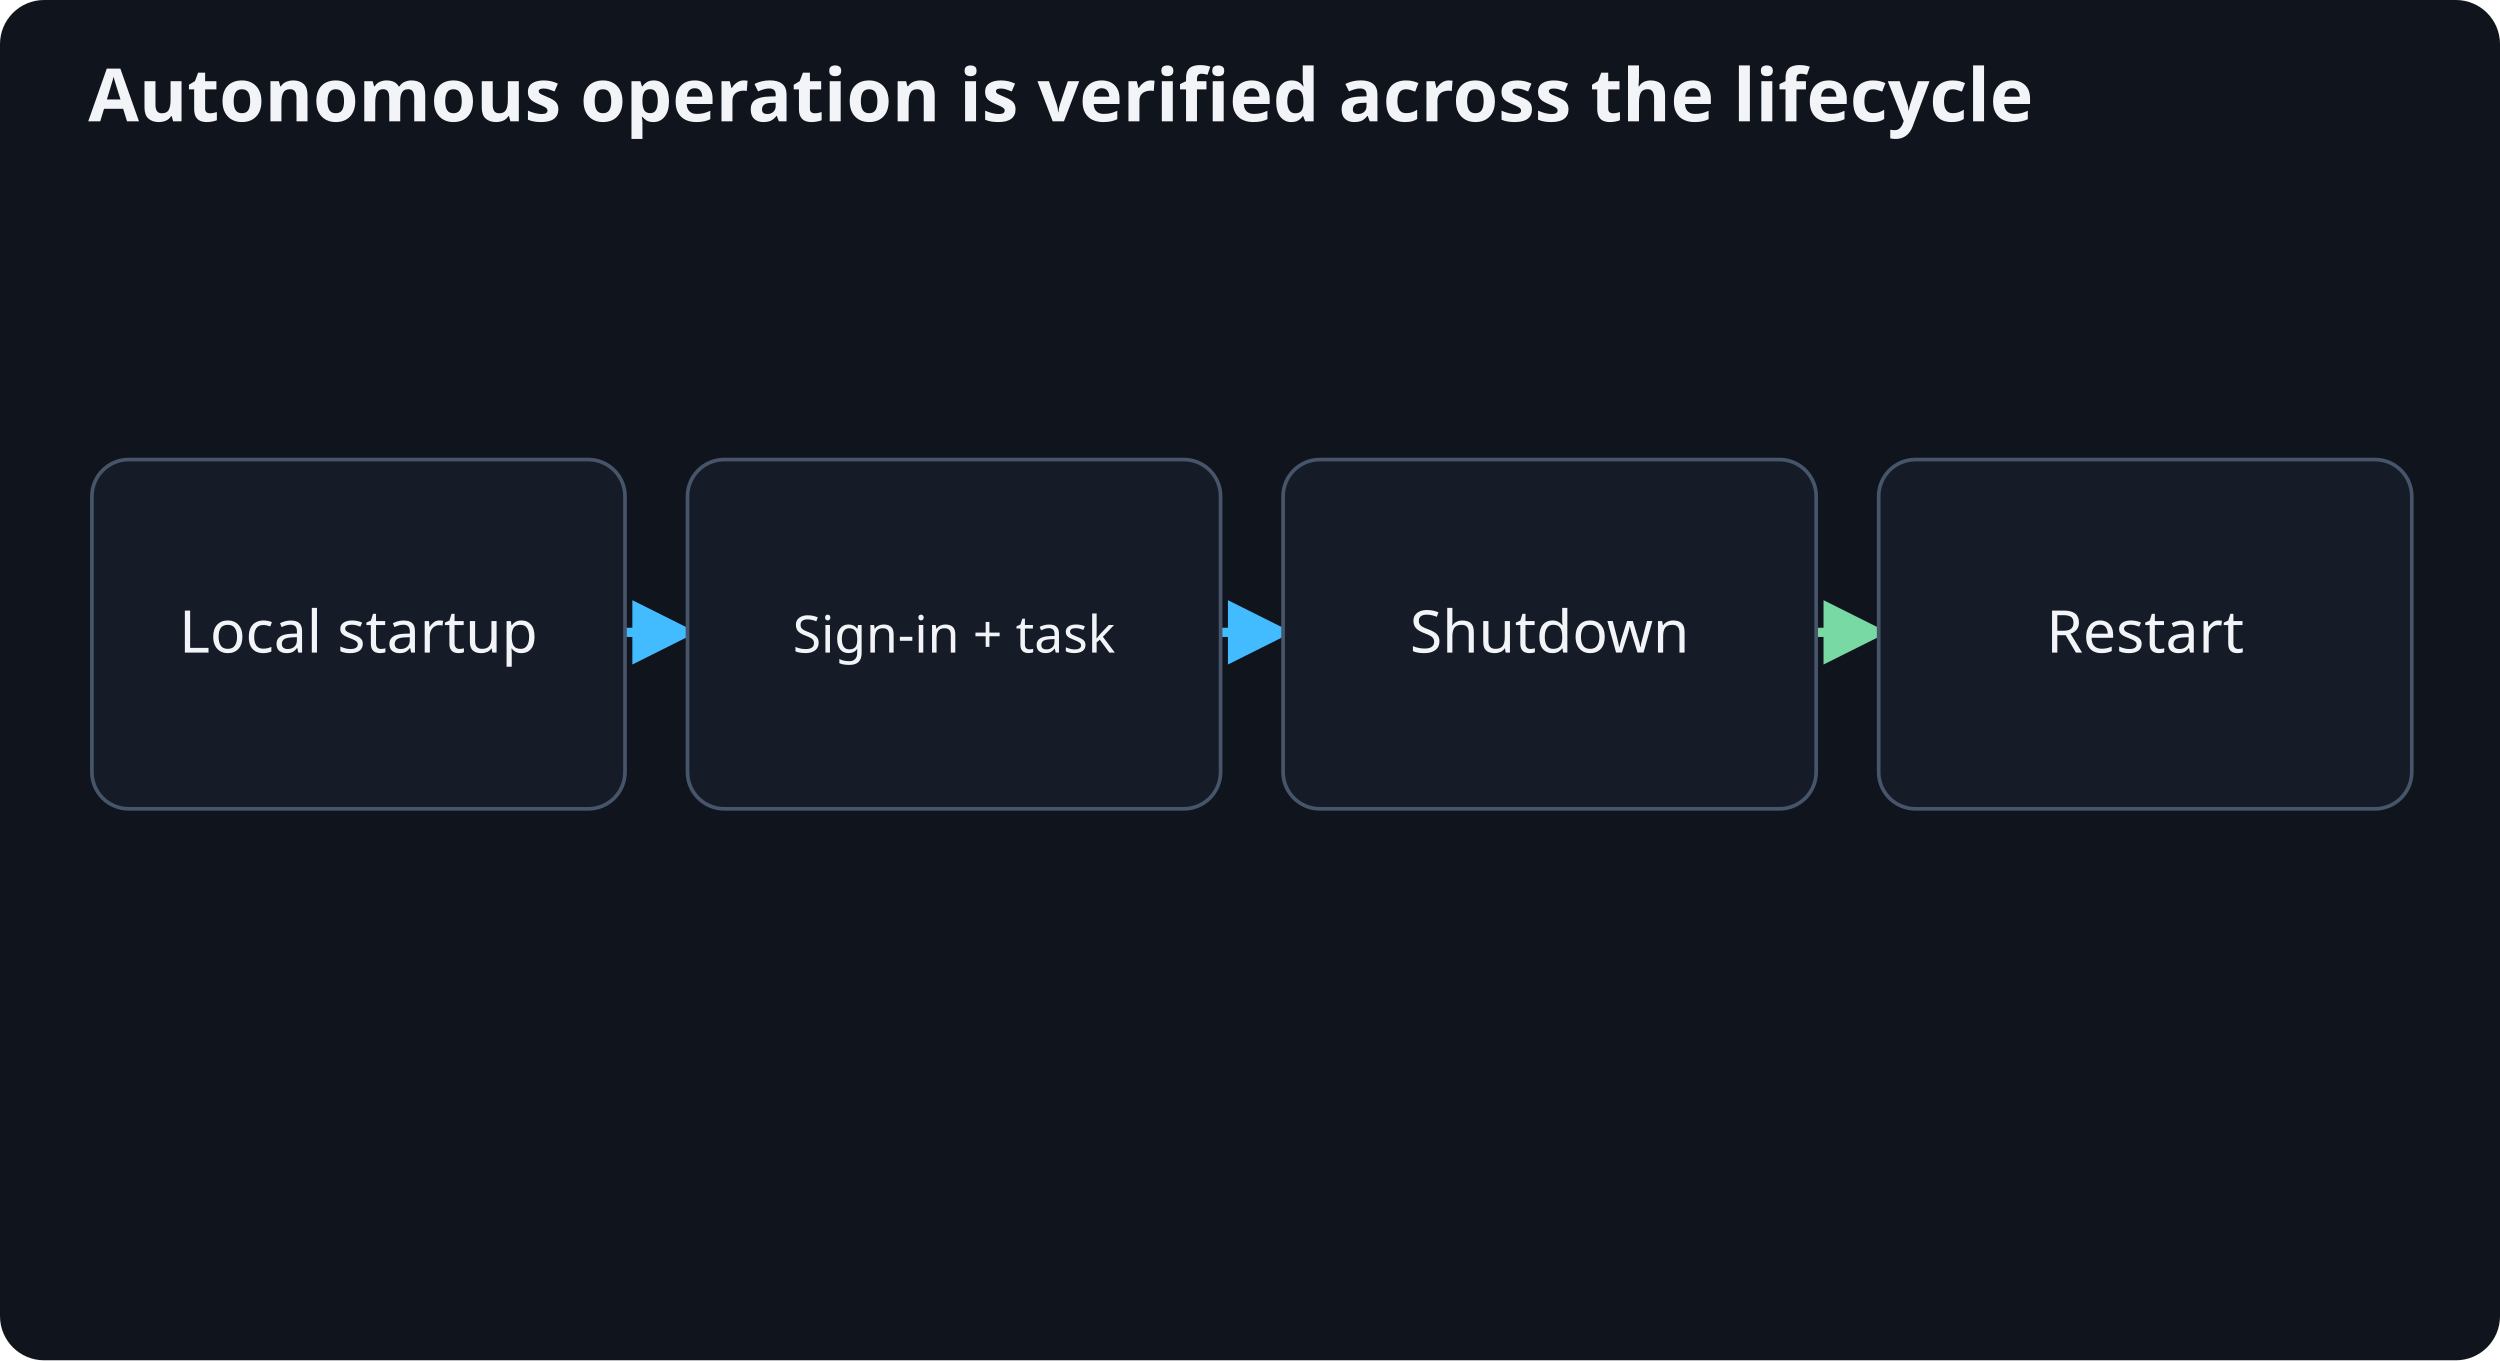
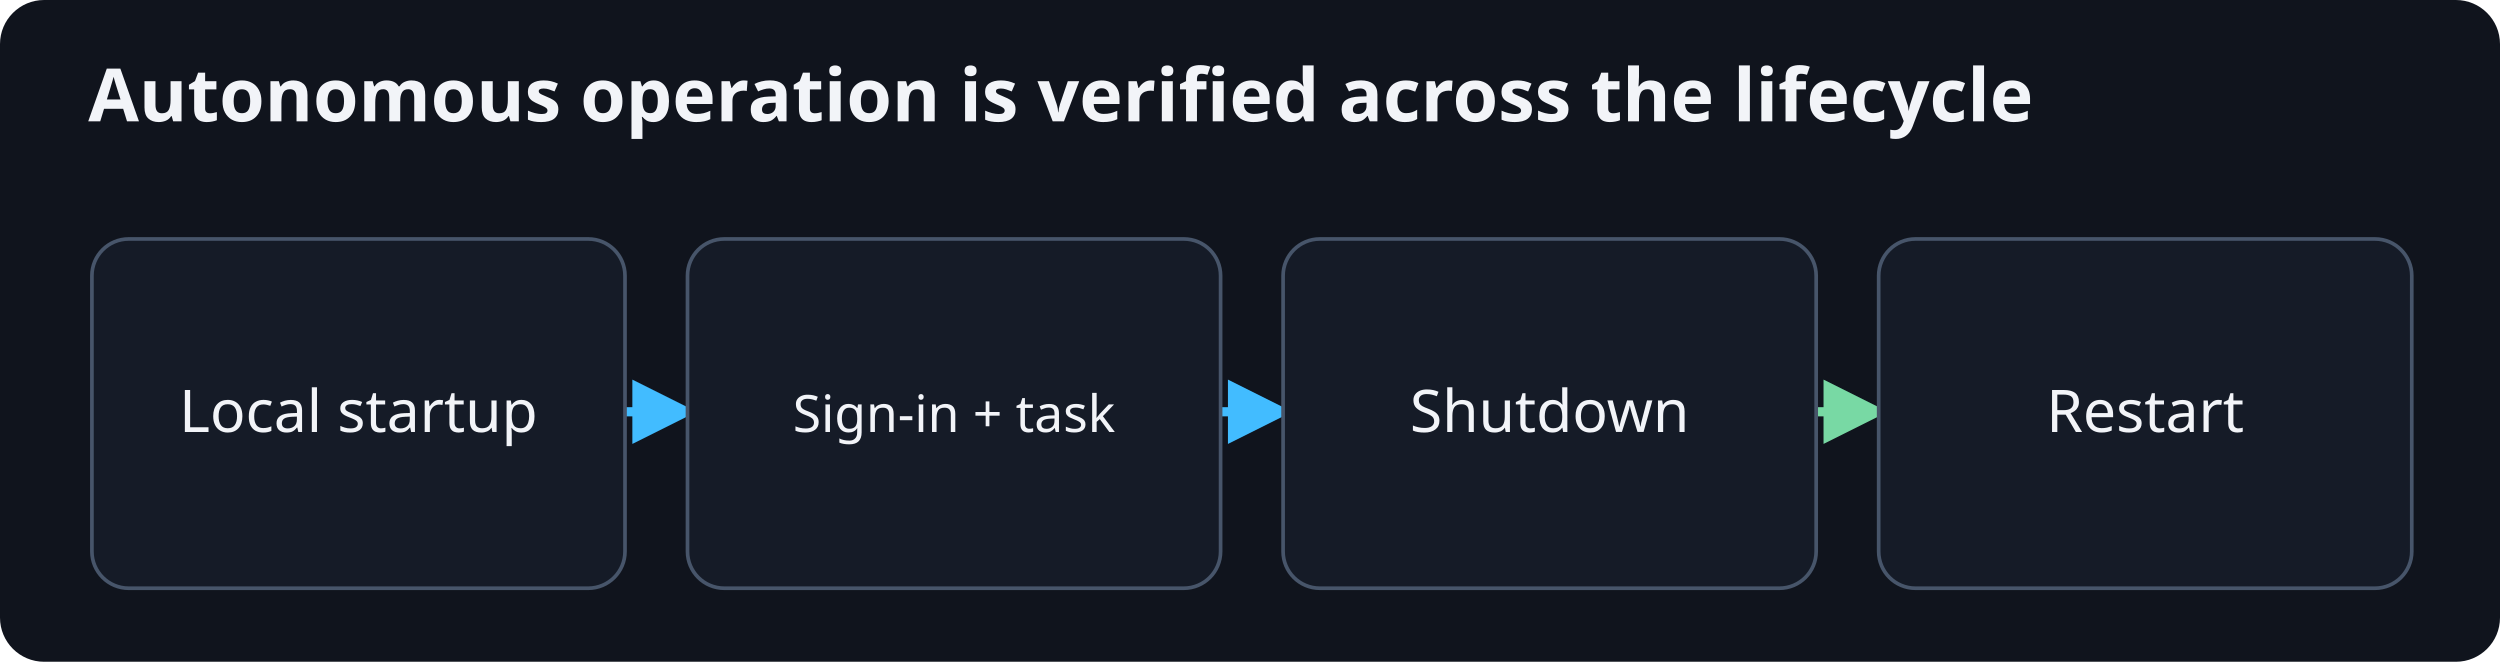
- <svg xmlns="http://www.w3.org/2000/svg" viewBox="0 0 680 370" role="img">
+ <svg xmlns="http://www.w3.org/2000/svg" viewBox="0 0 680 180" role="img">
  <defs>
    <marker id="blue" markerWidth="7" markerHeight="7" refX="6" refY="3.5" orient="auto-start-reverse">
      <path d="M0 0L7 3.5L0 7Z" fill="#42bcff" />
    </marker>
    <marker id="green" markerWidth="7" markerHeight="7" refX="6" refY="3.5" orient="auto-start-reverse">
      <path d="M0 0L7 3.5L0 7Z" fill="#78d9a4" />
    </marker>
    <marker id="orange" markerWidth="7" markerHeight="7" refX="6" refY="3.5" orient="auto-start-reverse">
      <path d="M0 0L7 3.5L0 7Z" fill="#ffae63" />
    </marker>
  </defs>
-   <rect width="680" height="370" rx="12" fill="#10141d" />
+   <rect width="680" height="180" rx="12" fill="#10141d" />
  <g font-family="system-ui,sans-serif" fill="#f2f4f8">
    <text x="24" y="33" font-weight="700" font-size="20">Autonomous operation is verified across the lifecycle</text>
-     <path d="M170 172H187" fill="none" stroke="#42bcff" stroke-width="2.5" marker-end="url(#blue)" />
-     <path d="M332 172H349" fill="none" stroke="#42bcff" stroke-width="2.5" marker-end="url(#blue)" />
-     <path d="M494 172H511" fill="none" stroke="#78d9a4" stroke-width="2.5" marker-end="url(#green)" />
-     <rect x="25" y="125" width="145" height="95" rx="10" fill="#151b27" stroke="#47556a" />
-     <text x="97.5" y="177.5" text-anchor="middle" font-size="16">
+     <path transform="translate(0 -60)" d="M170 172H187" fill="none" stroke="#42bcff" stroke-width="2.5" marker-end="url(#blue)" />
+     <path transform="translate(0 -60)" d="M332 172H349" fill="none" stroke="#42bcff" stroke-width="2.5" marker-end="url(#blue)" />
+     <path transform="translate(0 -60)" d="M494 172H511" fill="none" stroke="#78d9a4" stroke-width="2.5" marker-end="url(#green)" />
+     <rect transform="translate(0 -60)" x="25" y="125" width="145" height="95" rx="10" fill="#151b27" stroke="#47556a" />
+     <text transform="translate(0 -60)" x="97.5" y="177.5" text-anchor="middle" font-size="16">
      <tspan x="97.5" dy="0">Local startup</tspan>
    </text>
-     <rect x="187" y="125" width="145" height="95" rx="10" fill="#151b27" stroke="#47556a" />
-     <text x="259.5" y="177.5" text-anchor="middle" font-size="14">
+     <rect transform="translate(0 -60)" x="187" y="125" width="145" height="95" rx="10" fill="#151b27" stroke="#47556a" />
+     <text transform="translate(0 -60)" x="259.5" y="177.5" text-anchor="middle" font-size="14">
      <tspan x="259.5" dy="0">Sign-in + task</tspan>
    </text>
-     <rect x="349" y="125" width="145" height="95" rx="10" fill="#151b27" stroke="#47556a" />
-     <text x="421.5" y="177.5" text-anchor="middle" font-size="16">
+     <rect transform="translate(0 -60)" x="349" y="125" width="145" height="95" rx="10" fill="#151b27" stroke="#47556a" />
+     <text transform="translate(0 -60)" x="421.5" y="177.5" text-anchor="middle" font-size="16">
      <tspan x="421.5" dy="0">Shutdown</tspan>
    </text>
-     <rect x="511" y="125" width="145" height="95" rx="10" fill="#151b27" stroke="#47556a" />
-     <text x="583.5" y="177.5" text-anchor="middle" font-size="16">
+     <rect transform="translate(0 -60)" x="511" y="125" width="145" height="95" rx="10" fill="#151b27" stroke="#47556a" />
+     <text transform="translate(0 -60)" x="583.5" y="177.5" text-anchor="middle" font-size="16">
      <tspan x="583.5" dy="0">Restart</tspan>
    </text>
  </g>
</svg>
